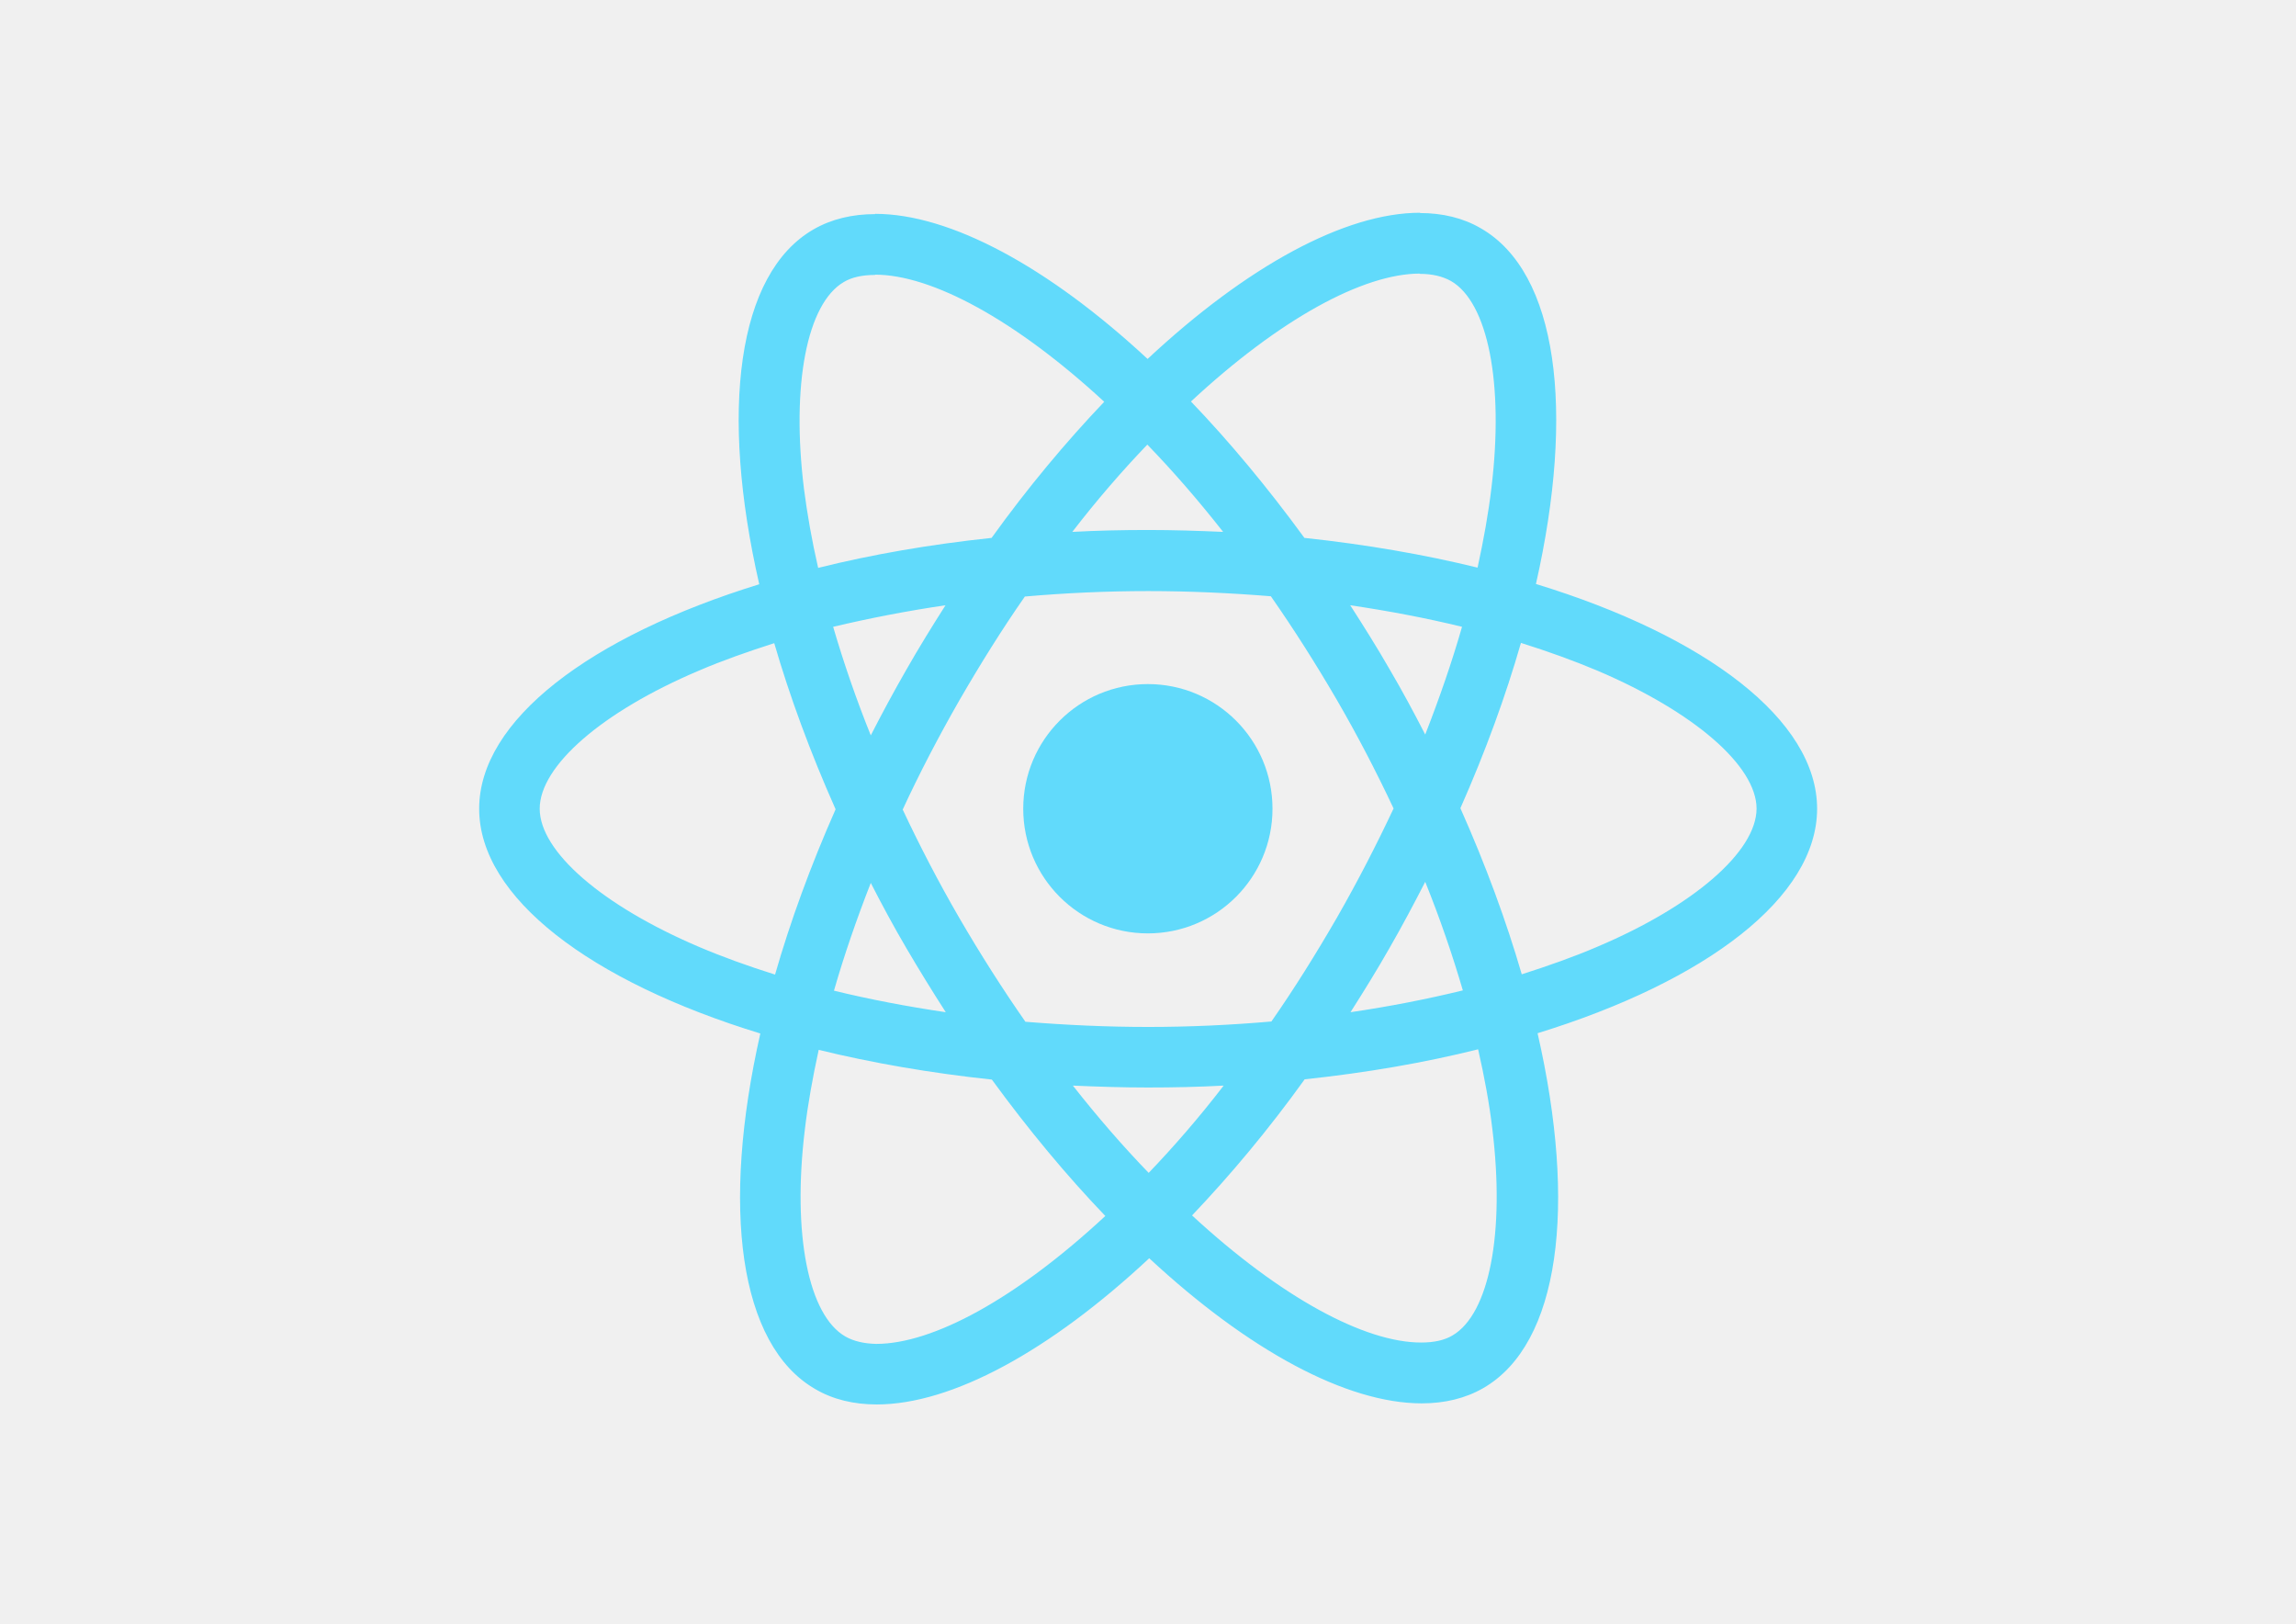
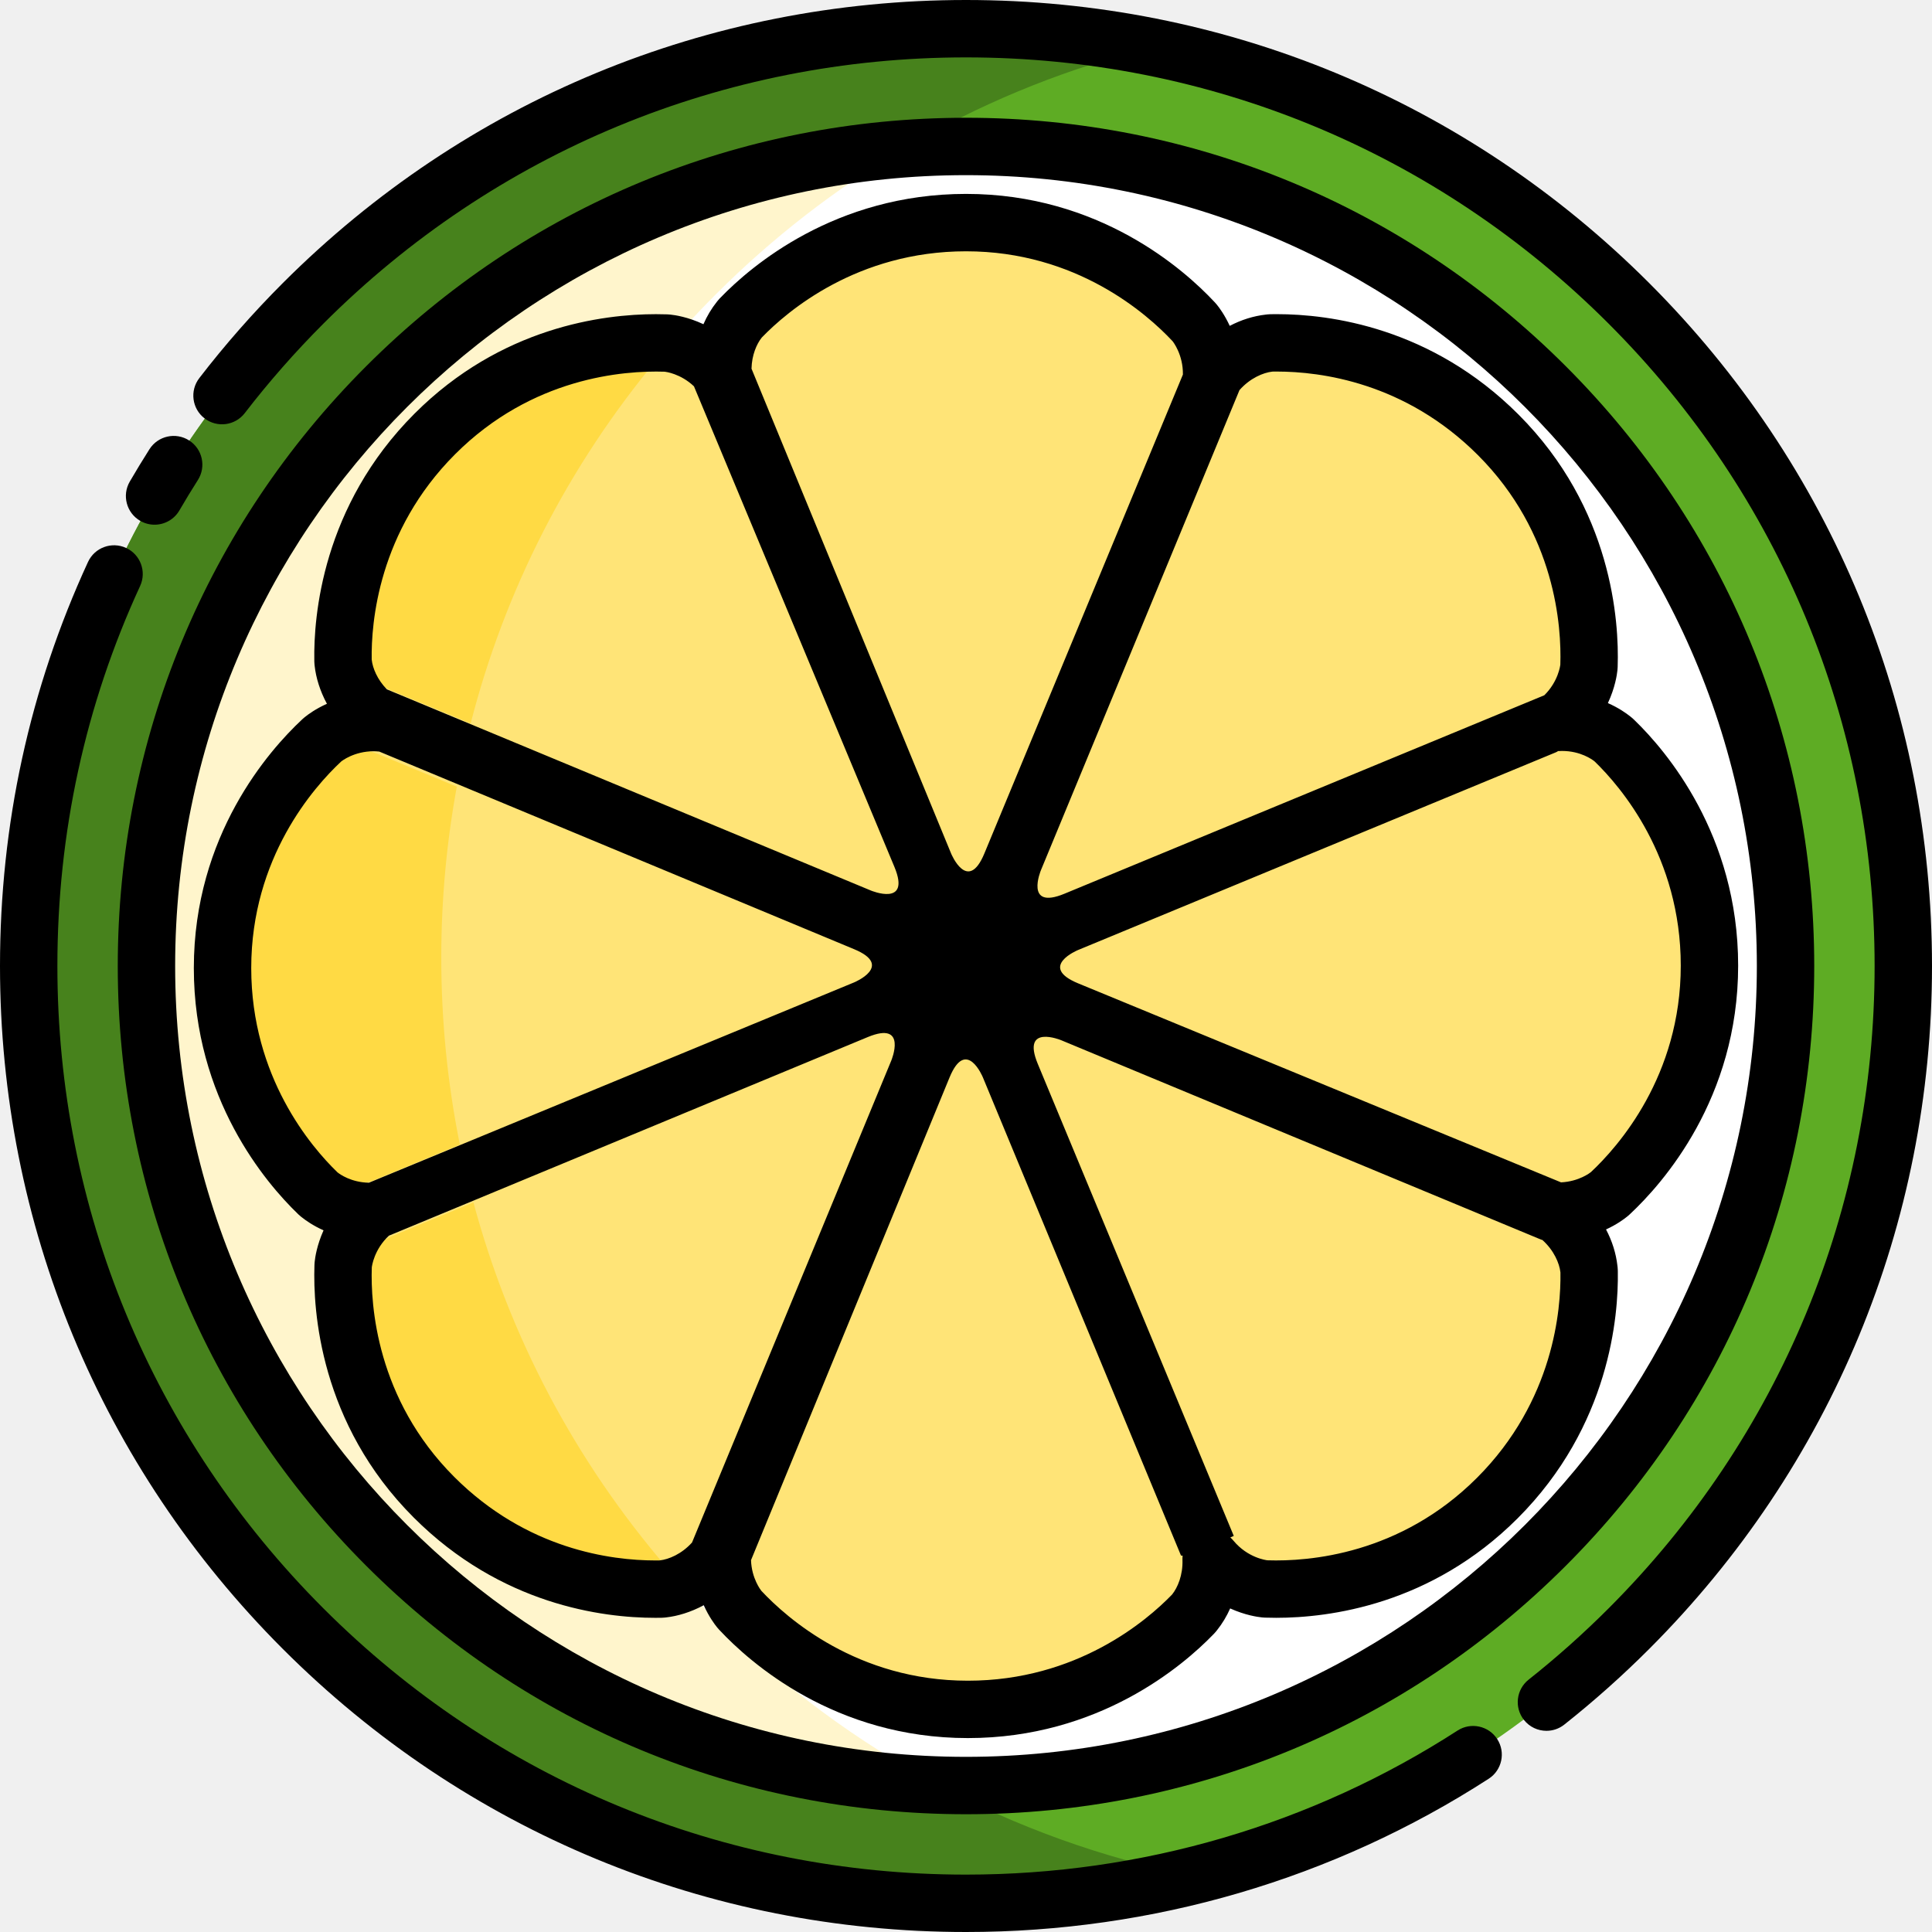
- <svg xmlns="http://www.w3.org/2000/svg" viewBox="0 0 841.9 595.3">
-   <g fill="#61DAFB">
-     <path d="M666.3 296.5c0-32.5-40.7-63.3-103.1-82.4 14.4-63.6 8-114.2-20.2-130.4-6.5-3.8-14.1-5.6-22.4-5.6v22.3c4.6 0 8.3.9 11.4 2.6 13.6 7.8 19.5 37.5 14.9 75.7-1.1 9.4-2.9 19.3-5.1 29.4-19.6-4.8-41-8.5-63.5-10.9-13.5-18.5-27.5-35.3-41.6-50 32.6-30.3 63.2-46.9 84-46.9V78c-27.5 0-63.5 19.6-99.9 53.6-36.4-33.8-72.4-53.2-99.9-53.2v22.3c20.7 0 51.4 16.5 84 46.6-14 14.7-28 31.4-41.3 49.9-22.6 2.4-44 6.1-63.6 11-2.3-10-4-19.7-5.2-29-4.7-38.2 1.1-67.9 14.6-75.8 3-1.8 6.9-2.6 11.5-2.6V78.5c-8.4 0-16 1.8-22.6 5.6-28.1 16.2-34.4 66.7-19.9 130.1-62.2 19.2-102.7 49.9-102.7 82.3 0 32.5 40.7 63.3 103.1 82.4-14.4 63.6-8 114.2 20.2 130.4 6.5 3.8 14.1 5.6 22.5 5.6 27.5 0 63.5-19.6 99.9-53.6 36.4 33.8 72.4 53.2 99.9 53.2 8.4 0 16-1.8 22.6-5.6 28.1-16.2 34.4-66.7 19.9-130.1 62-19.1 102.5-49.9 102.5-82.3zm-130.2-66.7c-3.7 12.9-8.3 26.2-13.5 39.5-4.1-8-8.4-16-13.1-24-4.6-8-9.5-15.8-14.4-23.4 14.2 2.1 27.9 4.7 41 7.9zm-45.8 106.5c-7.8 13.5-15.8 26.3-24.1 38.2-14.9 1.3-30 2-45.2 2-15.1 0-30.2-.7-45-1.9-8.3-11.9-16.4-24.6-24.2-38-7.6-13.1-14.5-26.4-20.8-39.8 6.2-13.4 13.2-26.8 20.7-39.9 7.8-13.5 15.8-26.3 24.1-38.2 14.9-1.3 30-2 45.2-2 15.1 0 30.2.7 45 1.9 8.3 11.9 16.4 24.6 24.2 38 7.6 13.1 14.5 26.4 20.8 39.8-6.3 13.4-13.2 26.8-20.7 39.9zm32.3-13c5.4 13.4 10 26.8 13.8 39.8-13.1 3.2-26.9 5.9-41.2 8 4.9-7.7 9.8-15.6 14.4-23.7 4.6-8 8.9-16.1 13-24.1zM421.2 430c-9.3-9.6-18.6-20.3-27.8-32 9 .4 18.2.7 27.5.7 9.4 0 18.7-.2 27.8-.7-9 11.7-18.3 22.4-27.5 32zm-74.4-58.9c-14.2-2.1-27.9-4.7-41-7.9 3.7-12.9 8.3-26.2 13.5-39.5 4.1 8 8.4 16 13.1 24 4.7 8 9.5 15.8 14.4 23.4zM420.7 163c9.3 9.6 18.6 20.3 27.8 32-9-.4-18.2-.7-27.5-.7-9.4 0-18.7.2-27.8.7 9-11.7 18.3-22.4 27.5-32zm-74 58.9c-4.9 7.7-9.8 15.6-14.4 23.7-4.6 8-8.9 16-13 24-5.4-13.4-10-26.8-13.8-39.8 13.1-3.1 26.9-5.8 41.2-7.9zm-90.5 125.2c-35.4-15.1-58.3-34.9-58.3-50.6 0-15.7 22.9-35.6 58.3-50.6 8.6-3.7 18-7 27.7-10.1 5.7 19.6 13.2 40 22.5 60.9-9.2 20.8-16.6 41.1-22.2 60.6-9.9-3.1-19.3-6.5-28-10.2zM310 490c-13.6-7.8-19.5-37.5-14.9-75.7 1.1-9.4 2.9-19.3 5.1-29.4 19.6 4.8 41 8.5 63.5 10.9 13.5 18.5 27.5 35.3 41.6 50-32.6 30.3-63.2 46.9-84 46.9-4.5-.1-8.3-1-11.3-2.7zm237.2-76.2c4.7 38.2-1.1 67.9-14.6 75.8-3 1.8-6.9 2.6-11.5 2.6-20.7 0-51.4-16.5-84-46.6 14-14.7 28-31.4 41.3-49.9 22.6-2.4 44-6.1 63.6-11 2.3 10.1 4.1 19.8 5.2 29.1zm38.5-66.7c-8.6 3.7-18 7-27.7 10.1-5.7-19.6-13.2-40-22.5-60.9 9.2-20.8 16.6-41.1 22.2-60.6 9.9 3.1 19.3 6.5 28.1 10.2 35.4 15.1 58.3 34.9 58.3 50.6-.1 15.7-23 35.6-58.4 50.6zM320.8 78.4z" />
-     <circle cx="420.9" cy="296.5" r="45.7" />
-     <path d="M520.5 78.1z" />
+ <svg xmlns="http://www.w3.org/2000/svg" height="800px" width="800px" version="1.1" id="Layer_1" viewBox="0 0 512 512" xml:space="preserve">
+   <path style="fill:#5EAC24;" d="M256,504.396c-66.349,0-128.727-25.838-175.642-72.754C33.441,384.727,7.604,322.349,7.604,255.999  S33.441,127.273,80.358,80.358S189.651,7.604,256,7.604c66.348,0,128.726,25.838,175.643,72.754  c46.915,46.915,72.754,109.293,72.754,175.642s-25.838,128.728-72.754,175.643C384.726,478.558,322.349,504.396,256,504.396z" />
+   <path style="fill:#47821C;" d="M116.943,253.646c0-66.349,25.837-128.726,72.754-175.642  c32.444-32.443,72.282-54.798,115.713-65.509c-16.092-3.23-32.623-4.891-49.41-4.891c-66.349,0-128.727,25.838-175.642,72.754  C33.441,127.273,7.604,189.65,7.604,255.999s25.837,128.728,72.754,175.642c46.915,46.916,109.293,72.755,175.642,72.755  c20.468,0,40.554-2.467,59.929-7.245c-47.512-9.538-91.187-32.817-126.233-67.862C142.781,382.374,116.943,319.995,116.943,253.646z  " />
+   <circle style="fill:#FFFFFF;" cx="256" cy="256" r="217.189" />
+   <path style="fill:#FFF5CC;" d="M239.39,39.438c-112.189,8.484-200.578,102.2-200.578,216.561c0,117.486,93.29,213.17,209.833,217.05  c-21.431-11.432-41.286-26.101-58.947-43.761c-46.916-46.915-72.754-109.293-72.754-175.643c0-66.349,25.837-128.726,72.754-175.642  C204.788,62.912,221.481,50.007,239.39,39.438z" />
+   <path style="fill:#FFE477;" d="M427.908,196.355l-0.302-0.291l-0.326-0.262c-1.29-1.031-6.063-4.396-13.326-4.396  c-0.46,0-0.922,0.018-1.382,0.046c7.342-5.711,8.384-13.48,8.489-14.509l0.031-0.306l0.01-0.308  c0.359-10.774-1.268-38.299-24.078-61.108c-21.193-21.192-45.836-24.356-58.639-24.356c-0.421,0-0.828,0.003-1.226,0.009  l-0.421,0.007l-0.418,0.047c-4.696,0.525-10.973,3.392-15.279,9.641c0.569-8.492-3.766-14.165-4.387-14.928l-0.195-0.239  l-0.211-0.225c-7.365-7.873-27.976-26.184-60.234-26.184c-31.809,0-52.239,17.564-59.546,25.115l-0.291,0.302l-0.262,0.326  c-2.577,3.223-4.733,8.568-4.325,14.842c-5.72-7.47-13.585-8.524-14.62-8.63l-0.306-0.031l-0.308-0.01  c-0.795-0.026-1.639-0.042-2.527-0.042c-12.871,0-37.596,3.134-58.582,24.119c-22.49,22.492-24.518,49.358-24.346,59.864  l0.007,0.421l0.047,0.418c0.555,4.954,3.72,11.661,10.704,15.963c-0.875-0.098-1.75-0.163-2.624-0.163  c-7.589,0-12.504,3.682-13.412,4.42l-0.239,0.195l-0.225,0.211c-7.873,7.364-26.184,27.975-26.184,60.236  c0,31.808,17.563,52.238,25.114,59.546l0.301,0.291l0.327,0.262c1.29,1.031,6.063,4.396,13.326,4.396l0,0  c0.274,0,0.547-0.011,0.821-0.021c-6.808,5.657-7.794,13.035-7.897,14.036l-0.031,0.306l-0.01,0.308  c-0.359,10.774,1.268,38.299,24.078,61.107c21.192,21.192,45.836,24.357,58.639,24.357c0.002,0,0.003,0,0.005,0  c0.42,0,0.825-0.003,1.222-0.009l0.421-0.007l0.418-0.047c4.901-0.548,11.517-3.657,15.823-10.488  c-0.931,8.961,3.675,14.986,4.316,15.774l0.195,0.24l0.211,0.225c7.365,7.873,27.979,26.184,60.236,26.184  c31.807,0,52.238-17.564,59.546-25.115l0.291-0.301l0.262-0.327c2.488-3.112,4.595-8.195,4.372-14.186  c5.666,6.881,13.099,7.872,14.103,7.975l0.306,0.031l0.308,0.01c0.794,0.026,1.636,0.042,2.521,0.042c0.001,0,0,0,0.001,0  c12.873,0,37.6-3.135,58.585-24.12c22.493-22.494,24.519-49.359,24.347-59.864l-0.007-0.42l-0.047-0.418  c-0.532-4.756-3.472-11.128-9.886-15.436c0.589,0.045,1.179,0.084,1.768,0.084h0.001c7.587,0,12.504-3.682,13.412-4.42l0.239-0.195  l0.225-0.211c7.873-7.365,26.184-27.977,26.184-60.235C453.024,224.091,435.461,203.662,427.908,196.355z" />
+   <g>
+     <path style="fill:#FFDA44;" d="M124.734,191.703c9.043-35.298,25.808-68.162,49.444-96.545c-0.331-0.067-0.534-0.091-0.534-0.091   c-12.034-0.401-36.153,2.1-56.186,22.134c-19.862,19.862-22.6,43.318-22.406,55.06c0.049,0.434,0.959,7.534,9.218,10.958   L124.734,191.703z" />
+     <path style="fill:#FFDA44;" d="M116.944,253.784c0-15.365,1.403-30.512,4.115-45.308l-20.901-8.667   c-8.287-3.197-13.912,1.375-13.912,1.375c-8.792,8.224-24.079,27.049-24.079,55.38c0,28.088,14.65,46.61,23.09,54.777   c0.341,0.273,6.006,4.649,14.266,1.231l22.34-9.246C118.614,287.191,116.944,270.616,116.944,253.784z" />
+     <path style="fill:#FFDA44;" d="M172.267,416.962c0.219-0.024,2.137-0.272,4.423-1.569c-24.331-28.311-41.69-61.263-51.222-96.741   l-21.528,8.908c-8.12,3.599-8.865,10.81-8.865,10.81c-0.401,12.033,2.1,36.153,22.134,56.186   C137.068,414.417,160.525,417.154,172.267,416.962z" />
  </g>
+   <path d="M37.142,138.02c1.203,0.699,2.518,1.032,3.816,1.032c2.619,0,5.169-1.355,6.58-3.782c1.574-2.705,3.223-5.418,4.904-8.062  c2.253-3.544,1.204-8.245-2.34-10.497c-3.545-2.255-8.244-1.204-10.495,2.34c-1.787,2.812-3.541,5.697-5.214,8.573  C32.28,131.253,33.512,135.908,37.142,138.02z" />
+   <path d="M386.267,458.613C347.594,483.59,302.548,496.792,256,496.792c-64.318,0-124.786-25.046-170.266-70.527  C40.254,380.787,15.208,320.318,15.208,256c0-35.252,7.377-69.134,21.925-100.707c1.757-3.814,0.09-8.331-3.724-10.088  c-3.816-1.759-8.332-0.09-10.088,3.724C7.846,182.51,0,218.534,0,256c0,68.381,26.629,132.668,74.981,181.02  C123.332,485.371,187.619,512,256,512c49.483,0,97.381-14.044,138.519-40.612c3.527-2.278,4.541-6.986,2.262-10.513  C394.502,457.347,389.795,456.335,386.267,458.613z" />
+   <path d="M437.02,74.981C388.667,26.629,324.379,0,256,0S123.332,26.629,74.981,74.981c-7.925,7.925-15.383,16.411-22.167,25.222  c-2.562,3.327-1.942,8.102,1.387,10.664c3.326,2.562,8.102,1.942,10.664-1.386c6.384-8.293,13.406-16.282,20.869-23.745  C131.214,40.255,191.682,15.208,256,15.208c64.317,0,124.786,25.046,170.266,70.527c45.48,45.478,70.526,105.946,70.526,170.265  s-25.046,124.787-70.527,170.266c-6.684,6.685-13.804,13.029-21.161,18.854c-3.293,2.607-3.849,7.389-1.242,10.681  c1.501,1.896,3.723,2.884,5.967,2.884c1.654,0,3.318-0.536,4.714-1.642c7.816-6.188,15.377-12.924,22.476-20.022  C485.371,388.668,512,324.381,512,256S485.371,123.332,437.02,74.981z" />
+   <path d="M97.048,414.951c42.457,42.458,98.907,65.84,158.951,65.84s116.495-23.383,158.952-65.84  c42.458-42.457,65.84-98.908,65.84-158.951s-23.383-116.494-65.84-158.951c-42.457-42.458-98.908-65.84-158.952-65.84  S139.505,54.589,97.048,97.048c-42.457,42.457-65.84,98.908-65.84,158.951S54.59,372.494,97.048,414.951z M256,46.416  c115.565,0,209.584,94.018,209.584,209.584S371.564,465.583,256,465.583S46.416,371.565,46.416,256S140.435,46.416,256,46.416z" />
+   <path d="M78.808,321.563l0.301,0.291c0.168,0.162,0.343,0.316,0.525,0.462l0.338,0.271c1.068,0.854,3.021,2.236,5.77,3.464  c-1.776,3.958-2.233,7.219-2.336,8.223l-0.031,0.307c-0.018,0.175-0.029,0.351-0.035,0.526l-0.01,0.311  c-0.392,11.765,1.384,41.822,26.301,66.737c23.13,23.13,50.036,26.584,64.02,26.584c0.465,0,0.916-0.003,1.346-0.011l0.421-0.007  c0.245-0.004,0.49-0.02,0.733-0.048l0.404-0.046c2.976-0.333,6.469-1.352,9.942-3.228c1.388,3.075,2.903,5.076,3.446,5.745  l0.195,0.241c0.116,0.142,0.236,0.28,0.362,0.414l0.203,0.217c8.043,8.597,30.555,28.593,65.788,28.593  c34.714,0,57.029-19.183,65.014-27.433l0.291-0.301c0.167-0.174,0.327-0.356,0.479-0.544l0.255-0.32  c1.382-1.728,2.548-3.67,3.477-5.758c3.979,1.796,7.264,2.256,8.277,2.36l0.306,0.031c0.171,0.018,0.344,0.029,0.515,0.035  l0.331,0.012c0.872,0.028,1.796,0.046,2.768,0.046c14.047,0,41.038-3.423,63.963-26.347c24.548-24.549,26.761-53.89,26.572-65.367  l-0.007-0.42c-0.004-0.239-0.019-0.48-0.046-0.717l-0.048-0.421c-0.372-3.329-1.415-6.604-3.022-9.65  c2.819-1.293,4.723-2.7,5.561-3.381l0.238-0.195c0.139-0.113,0.274-0.23,0.402-0.352l0.217-0.204  c8.597-8.043,28.593-30.553,28.593-65.787c0-34.72-19.183-57.031-27.431-65.011c-0.004-0.004-0.008-0.007-0.011-0.01l-0.302-0.291  c-0.165-0.159-0.338-0.311-0.516-0.454l-0.342-0.275c-1.086-0.868-3.09-2.283-5.915-3.528c1.917-4.115,2.403-7.546,2.513-8.607  l0.031-0.306c0.019-0.179,0.03-0.359,0.036-0.539l0.01-0.3c0.391-11.766-1.388-41.824-26.302-66.738  c-23.129-23.129-50.035-26.582-64.014-26.582c-0.466,0-0.919,0.003-1.35,0.011l-0.421,0.007c-0.239,0.004-0.478,0.019-0.715,0.046  l-0.425,0.048c-3.299,0.369-6.551,1.402-9.579,2.989c-1.364-2.955-2.82-4.876-3.342-5.517l-0.194-0.238  c-0.113-0.139-0.231-0.275-0.354-0.405l-0.203-0.216c-8.042-8.598-30.551-28.594-65.788-28.594  c-34.719,0-57.03,19.183-65.017,27.437l-0.292,0.302c-0.162,0.168-0.317,0.345-0.463,0.527l-0.269,0.335  c-1.424,1.781-2.616,3.782-3.554,5.931c-4.144-1.94-7.604-2.426-8.669-2.535l-0.306-0.031c-0.17-0.018-0.343-0.029-0.514-0.035  l-0.331-0.012c-0.872-0.027-1.799-0.046-2.772-0.046c-14.047,0-41.035,3.423-63.958,26.345  c-24.547,24.547-26.761,53.89-26.573,65.376l0.007,0.42c0.004,0.236,0.019,0.471,0.046,0.706l0.047,0.425  c0.336,2.995,1.36,6.502,3.244,9.979c-2.964,1.327-4.962,2.801-5.833,3.508l-0.238,0.195c-0.13,0.105-0.255,0.216-0.379,0.331  l-0.229,0.214c-8.597,8.043-28.593,30.553-28.593,65.789C51.371,291.264,70.555,313.577,78.808,321.563z M174.852,413.518  l-0.114,0.007c-0.353,0.006-0.714,0.009-1.093,0.009c-11.627,0-34.007-2.875-53.262-22.131  c-20.705-20.704-22.181-45.693-21.855-55.474l0.006-0.09c0.021-0.2,0.56-4.712,4.6-8.439c0.01,0.017,0.019,0.03,0.019,0.03  l126.817-52.596c10.667-4.413,6.23,6.23,6.23,6.23l0,0l-52.807,127.719C180.636,411.839,177.237,413.251,174.852,413.518z   M310.645,422.524l-0.071,0.082c-6.636,6.855-25.187,22.799-54.083,22.799c-29.278,0-47.994-16.626-54.69-23.783l-0.022-0.024  l-0.026-0.032c-0.118-0.146-2.566-3.249-2.726-8.109l52.629-127.958c4.421-10.664,8.811,0,8.811,0l0,0l52.48,126.669  c0.04,0.096,0.204,0.126,0.463,0.102c-0.039,0.36-0.06,0.725-0.046,1.094C313.514,417.421,312.061,420.753,310.645,422.524z   M391.412,391.64c-20.35,20.349-44.609,22.21-55.463,21.857l-0.1-0.007c-0.21-0.022-5.195-0.604-9.017-5.246  c-0.241-0.293-0.505-0.56-0.781-0.808c0.572-0.253,0.91-0.407,0.91-0.407l-51.953-125.125c-4.413-10.667,6.23-6.23,6.23-6.23l0,0  l127.169,52.837c0.112,0.047,0.228,0.076,0.347,0.099c3.078,2.772,4.508,6.196,4.769,8.544l0.008,0.122  C413.688,346.816,411.846,371.205,391.412,391.64z M422.631,201.828c6.86,6.641,22.79,25.184,22.79,54.073  c0,29.279-16.626,47.994-23.783,54.689l-0.057,0.05c-0.13,0.105-3.106,2.471-7.892,2.697c-0.022-0.009-0.042-0.021-0.065-0.029  L285.68,260.583c-10.664-4.421,0-8.811,0-8.811l0,0l126.66-52.409c0.206-0.085,0.392-0.199,0.571-0.323  c0.04-0.002,0.078,0.005,0.118,0.002c0.309-0.019,0.616-0.031,0.926-0.031c4.912,0,8.009,2.275,8.565,2.72L422.631,201.828z   M337.162,98.483l0.133-0.008c0.355-0.006,0.718-0.009,1.093-0.009c11.627,0,34.007,2.875,53.26,22.128  c20.703,20.704,22.181,45.696,21.856,55.489l-0.005,0.071c-0.021,0.198-0.53,4.44-4.241,8.098l-127.175,52.598  c-10.667,4.413-6.23-6.23-6.23-6.23l0,0l52.618-127.233C331.267,100.203,334.786,98.75,337.162,98.483z M201.85,89.491l0.084-0.096  c6.633-6.856,25.182-22.799,54.082-22.799c29.282,0,47.995,16.625,54.689,23.783l0.048,0.054c0.12,0.149,2.803,3.554,2.729,8.823  l-52.618,126.932c-4.421,10.664-8.811,0-8.811,0l0,0L199.158,97.704C199.237,94.073,200.544,91.126,201.85,89.491z M120.626,120.359  c20.351-20.351,44.612-22.2,55.463-21.856l0.105,0.008c0.193,0.02,4.153,0.495,7.715,3.868  c9.195,22.025,53.137,127.399,53.137,127.399c4.413,10.667-6.23,6.23-6.23,6.23l0,0l-128.283-53.315  c-2.564-2.616-3.777-5.658-4.021-7.847l-0.008-0.125C98.35,165.183,100.193,140.792,120.626,120.359z M90.35,201.868l0.066-0.06  c0.137-0.111,3.41-2.72,8.62-2.72c0.421,0,0.919,0.033,1.478,0.089l125.825,52.363c10.664,4.421,0,8.811,0,8.811l0,0L97.773,313.43  c-4.752-0.083-7.748-2.276-8.297-2.716l-0.097-0.085c-6.855-6.634-22.799-25.183-22.799-54.082  C66.579,227.266,83.206,208.551,90.35,201.868z" />
</svg>
